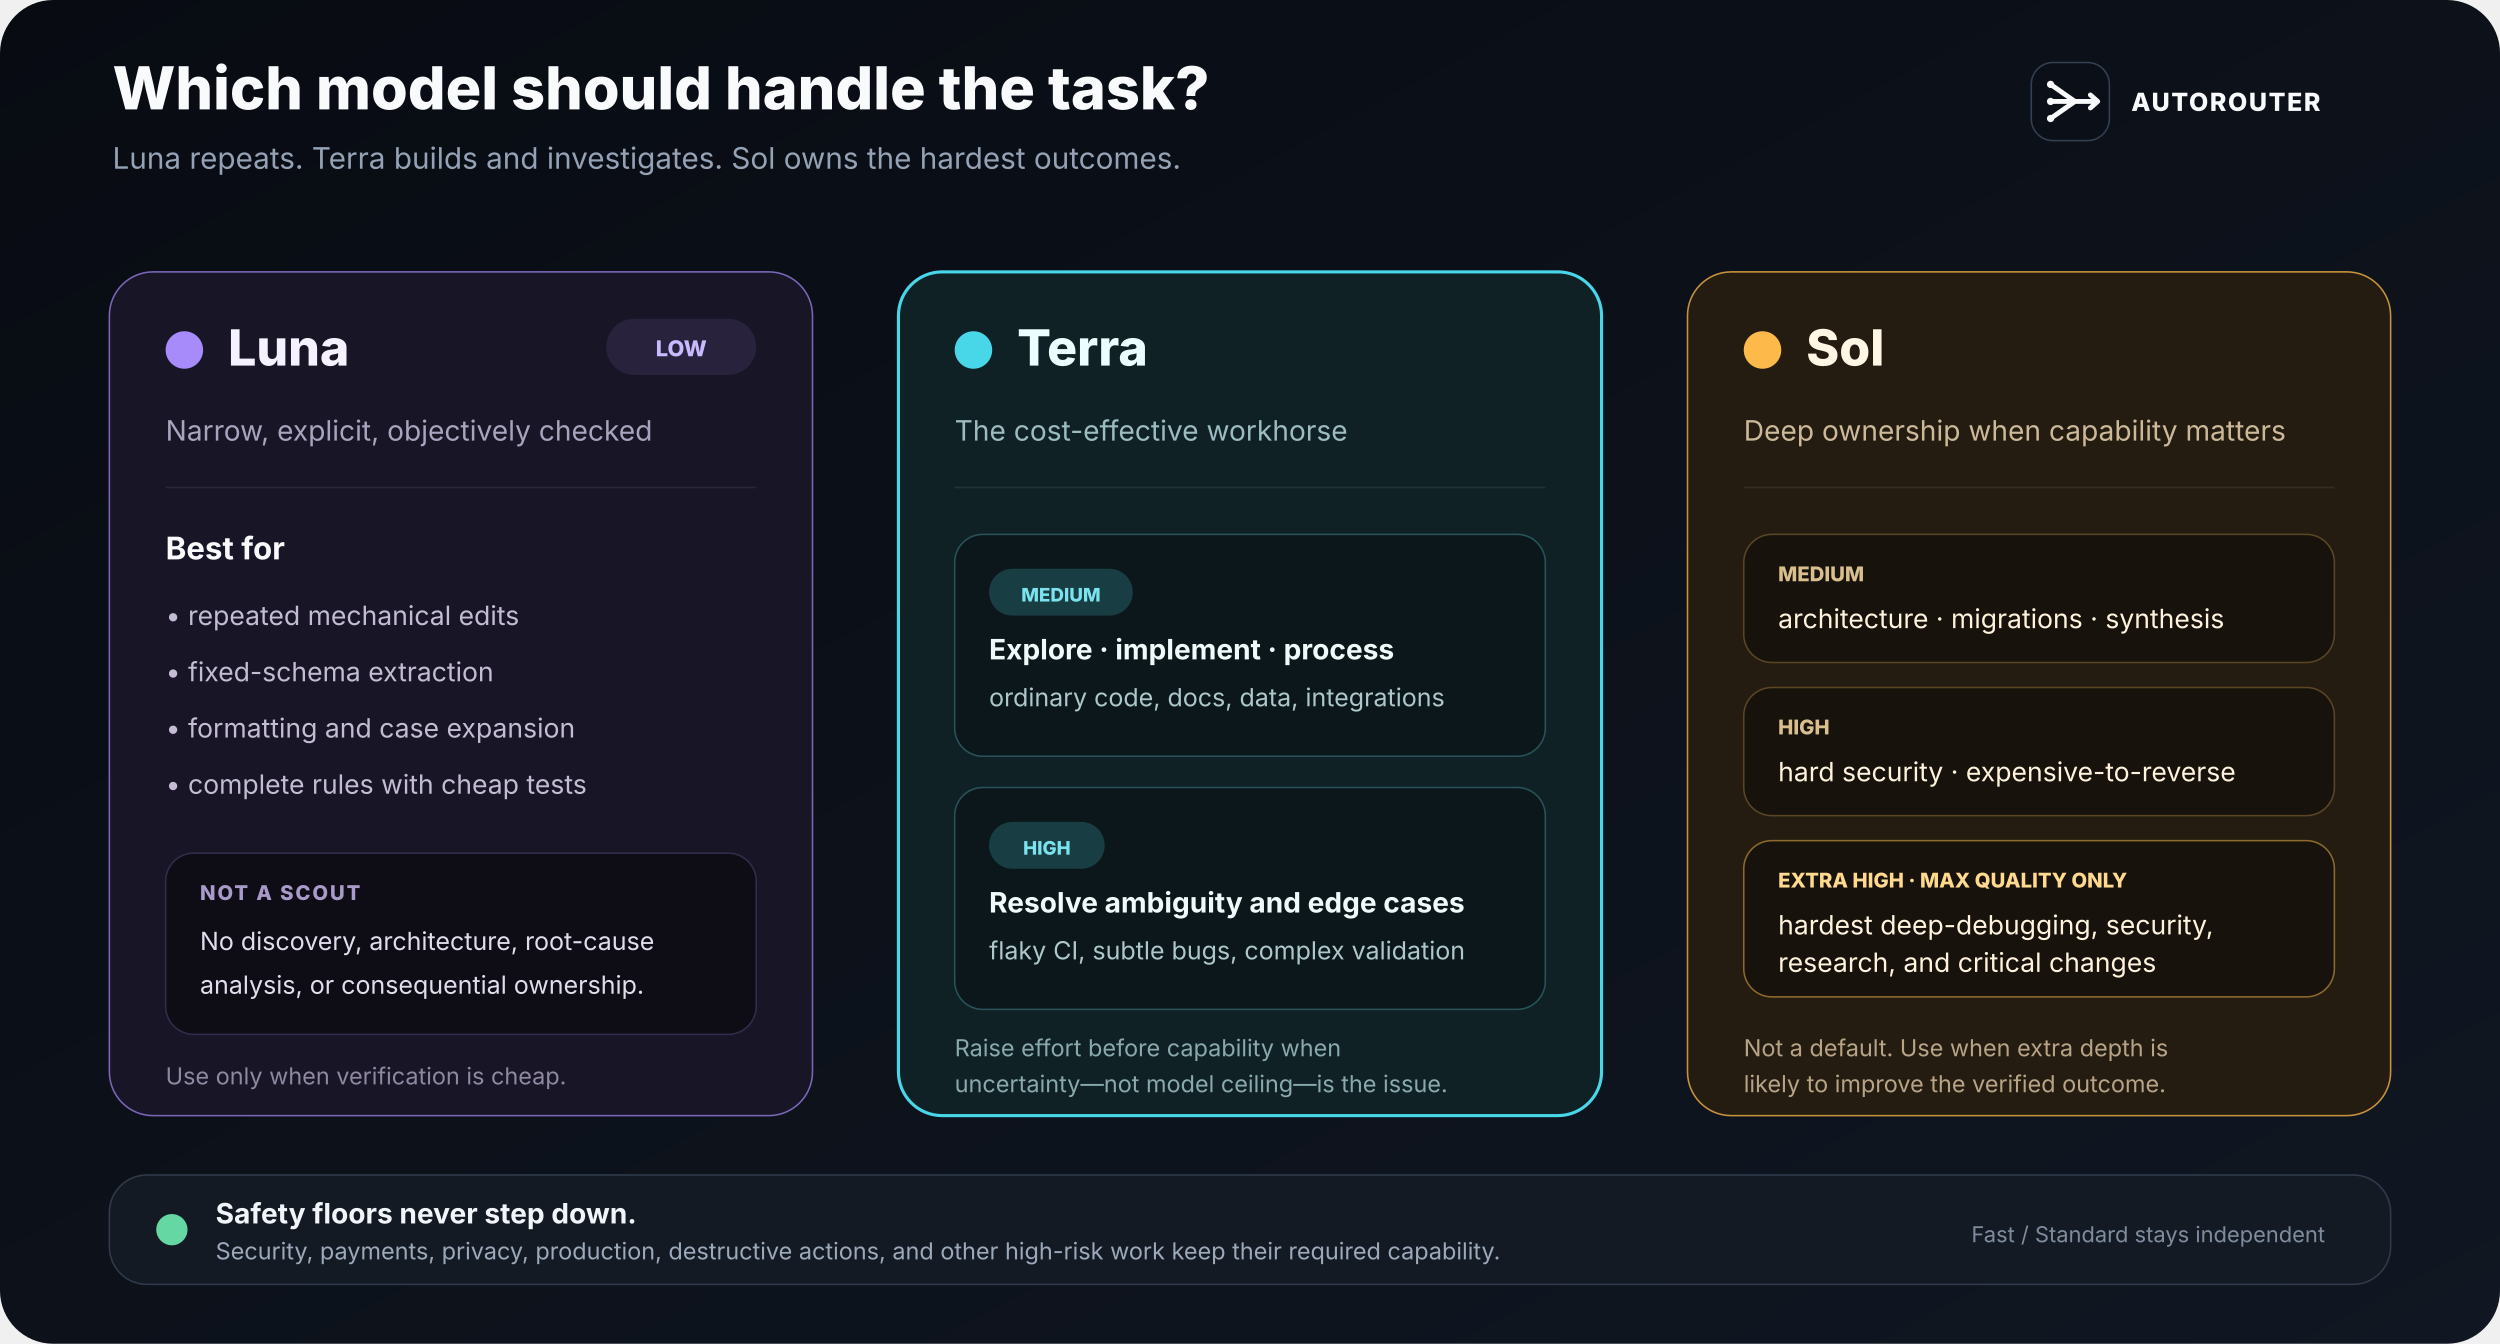
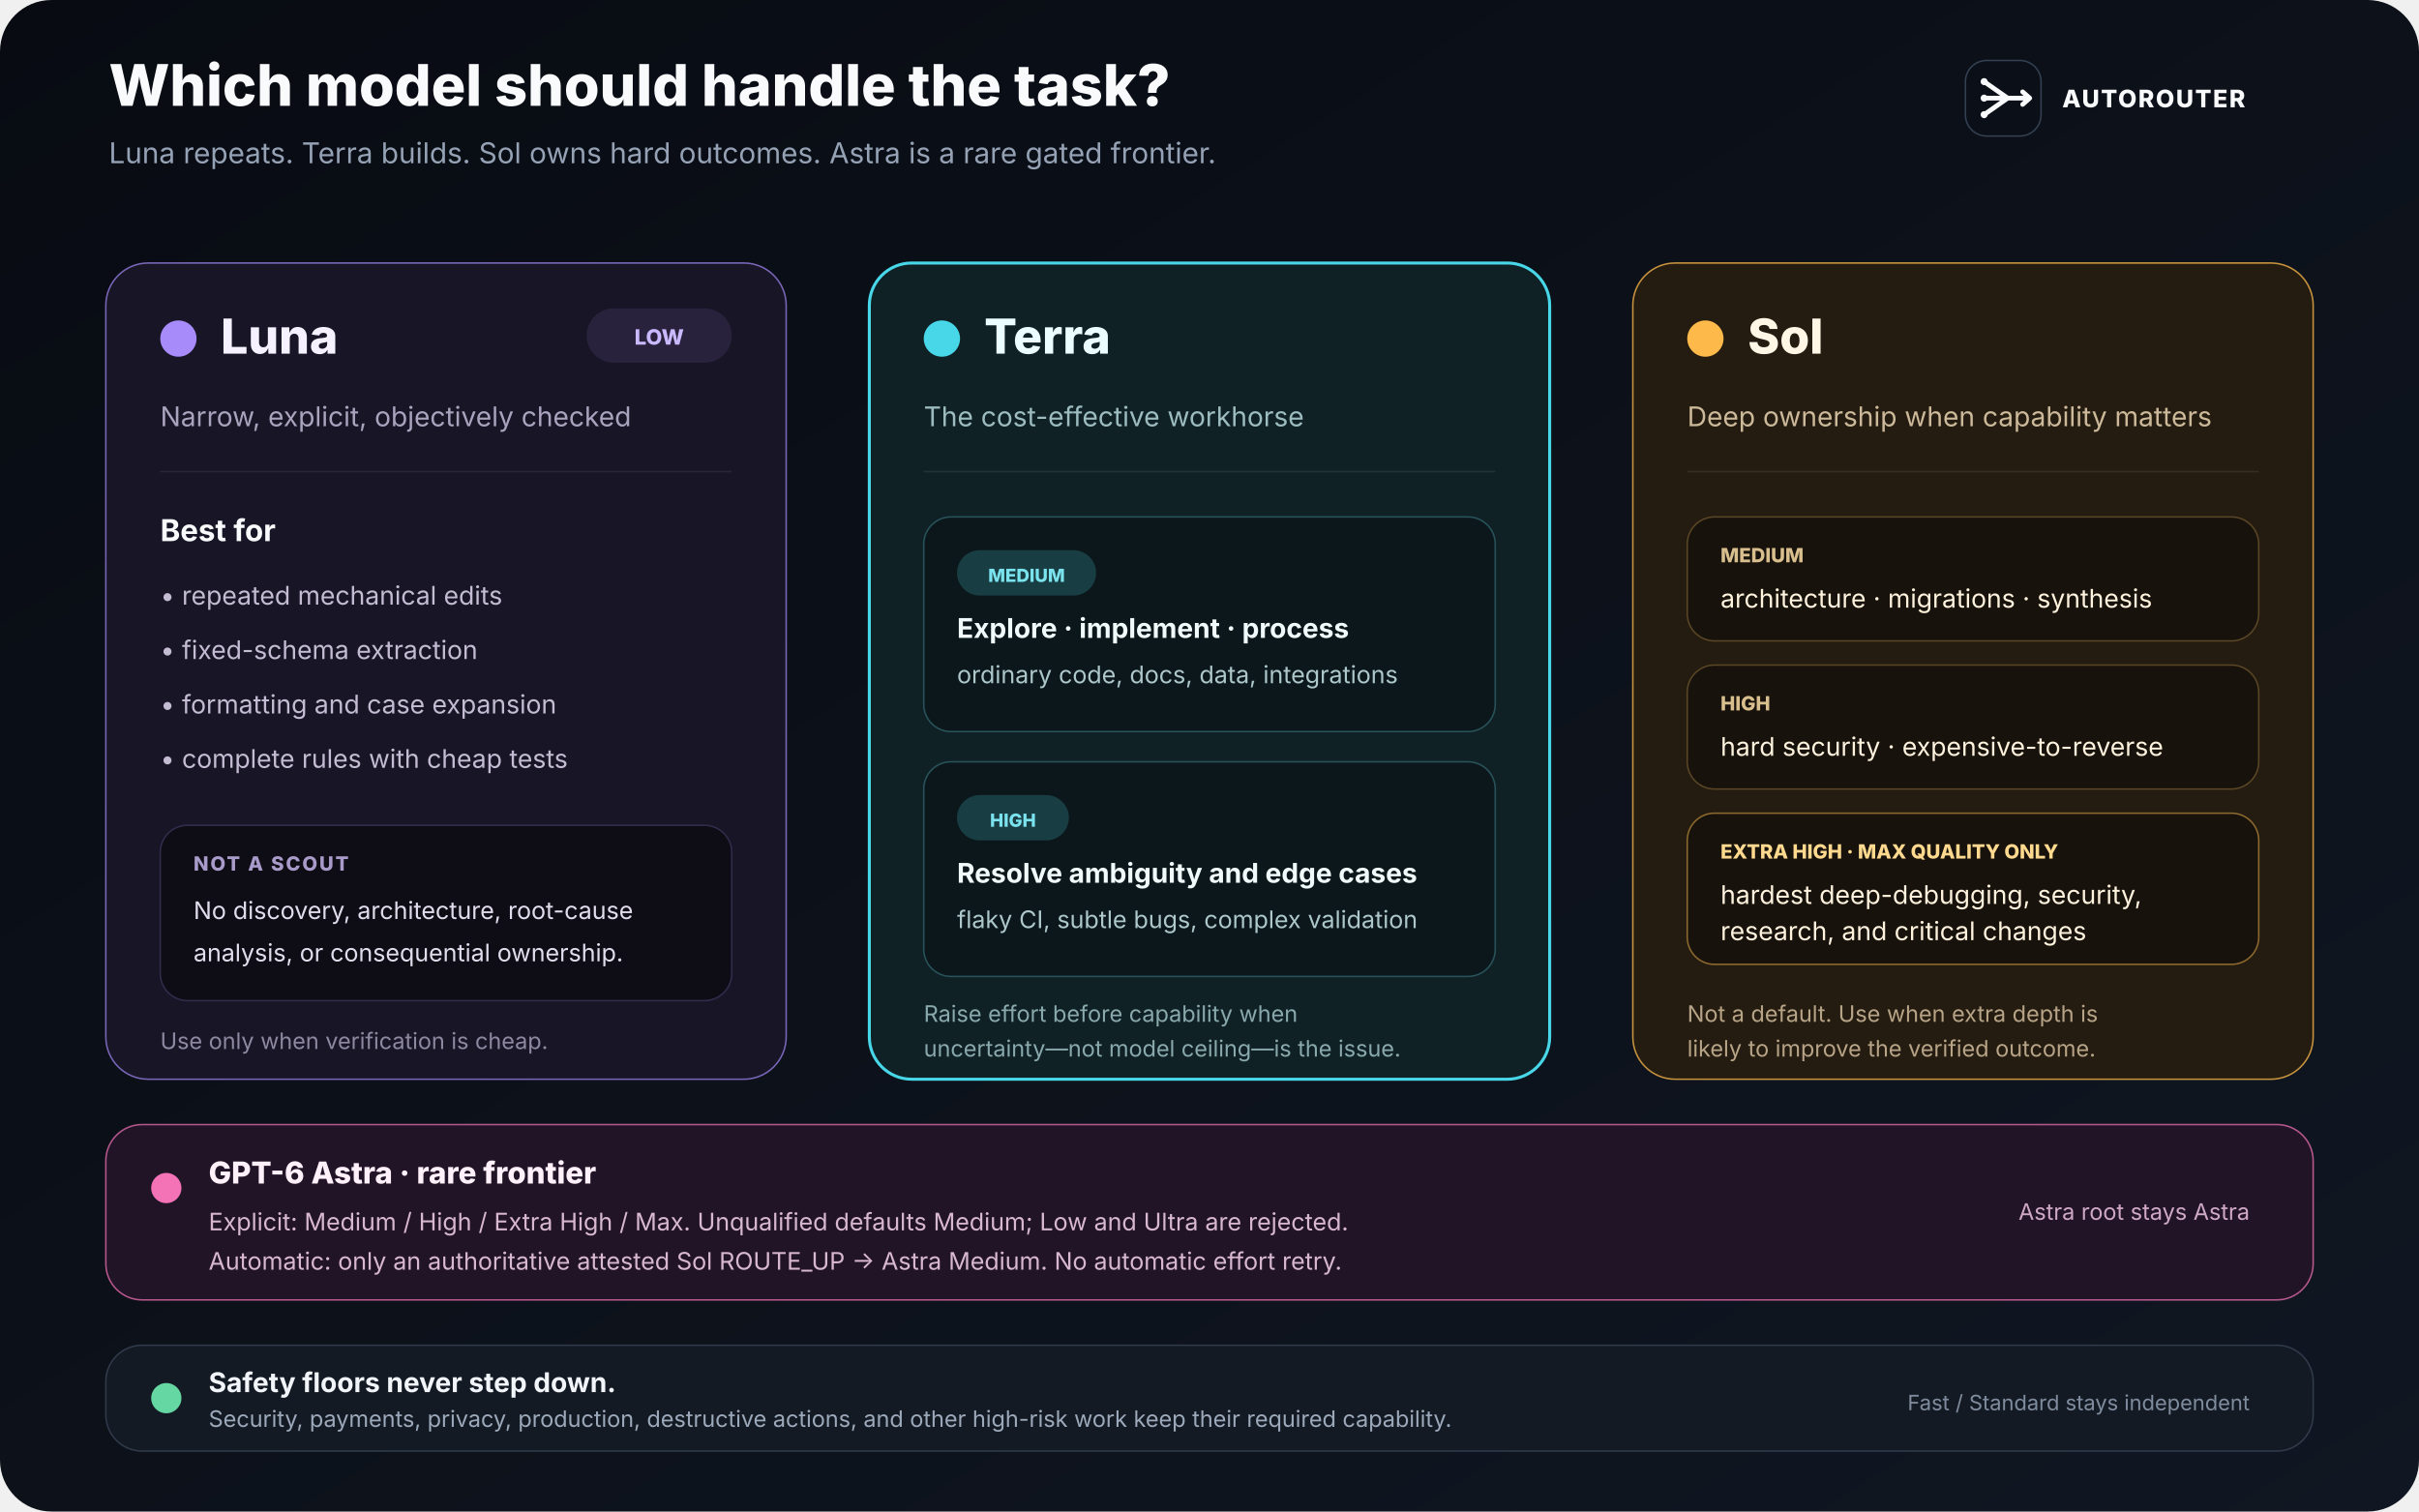
- <svg xmlns="http://www.w3.org/2000/svg" width="1600" height="860" viewBox="0 0 1600 860" role="img" aria-labelledby="title desc">
+ <svg xmlns="http://www.w3.org/2000/svg" width="1600" height="1000" viewBox="0 0 1600 1000" role="img" aria-labelledby="title desc">
  <defs>
    <linearGradient id="bg" x1="0" y1="0" x2="1" y2="1">
      <stop offset="0" stop-color="#080B12" />
      <stop offset="1" stop-color="#101722" />
    </linearGradient>
    <linearGradient id="route" x1="0" y1="0" x2="1" y2="0">
      <stop offset="0" stop-color="#A78BFA" />
      <stop offset="0.5" stop-color="#48D7E8" />
      <stop offset="1" stop-color="#FDBA4A" />
    </linearGradient>
  </defs>
-   <rect width="1600" height="860" rx="34" fill="url(#bg)" />
+   <rect width="1600" height="1000" rx="34" fill="url(#bg)" />
  <path d="M72 132H1528" stroke="url(#route)" stroke-width="3" opacity="0.8" />
  <g font-family="Inter, ui-sans-serif, system-ui, sans-serif">
    <g transform="translate(1300 40)" aria-label="Autorouter logo">
      <rect width="50" height="50" rx="14" fill="#0B1018" stroke="#334052" />
      <g transform="translate(3 1) scale(0.52)">
        <path d="M18 25L48 46M18 46H48M18 67L48 46M45 46H76M67 38L76 46L67 54" fill="none" stroke="#F8FAFC" stroke-width="6" stroke-linecap="round" stroke-linejoin="round" />
        <circle cx="18" cy="25" r="4.5" fill="#F8FAFC" />
        <circle cx="18" cy="46" r="4.5" fill="#F8FAFC" />
        <circle cx="18" cy="67" r="4.5" fill="#F8FAFC" />
      </g>
      <text x="64" y="31" fill="#F8FAFC" font-size="16" font-weight="760" letter-spacing="1">AUTOROUTER</text>
    </g>
    <text x="72" y="70" fill="#F8FAFC" font-size="38" font-weight="760">Which model should handle the task?</text>
-     <text x="72" y="108" fill="#95A2B5" font-size="19">Luna repeats. Terra builds and investigates. Sol owns the hardest outcomes.</text>
+     <text x="72" y="108" fill="#95A2B5" font-size="19">Luna repeats. Terra builds. Sol owns hard outcomes. Astra is a rare gated frontier.</text>
    <g transform="translate(70 174)">
      <rect width="450" height="540" rx="28" fill="#171526" stroke="#A78BFA" stroke-opacity="0.7" />
      <circle cx="48" cy="50" r="12" fill="#A78BFA" />
      <text x="76" y="60" fill="#F5F1FF" font-size="32" font-weight="760">Luna</text>
      <rect x="318" y="30" width="96" height="36" rx="18" fill="#28223C" />
      <text x="366" y="54" text-anchor="middle" fill="#C9B9FF" font-size="14" font-weight="760">LOW</text>
      <text x="36" y="108" fill="#AAA3BE" font-size="18">Narrow, explicit, objectively checked</text>
      <path d="M36 138H414" stroke="#FFFFFF" stroke-opacity="0.08" />
      <text x="36" y="184" fill="#F8FAFC" font-size="20" font-weight="700">Best for</text>
      <text x="36" y="226" fill="#C3BCD2" font-size="17">• repeated mechanical edits</text>
      <text x="36" y="262" fill="#C3BCD2" font-size="17">• fixed-schema extraction</text>
      <text x="36" y="298" fill="#C3BCD2" font-size="17">• formatting and case expansion</text>
      <text x="36" y="334" fill="#C3BCD2" font-size="17">• complete rules with cheap tests</text>
      <rect x="36" y="372" width="378" height="116" rx="18" fill="#0E0D16" stroke="#332B4B" />
      <text x="58" y="402" fill="#A99BC9" font-size="13" font-weight="760" letter-spacing="1.2">NOT A SCOUT</text>
      <text x="58" y="434" fill="#E2DDED" font-size="16">No discovery, architecture, root-cause</text>
      <text x="58" y="462" fill="#E2DDED" font-size="16">analysis, or consequential ownership.</text>
      <text x="36" y="520" fill="#8F88A1" font-size="15">Use only when verification is cheap.</text>
    </g>
    <g transform="translate(575 174)">
      <rect width="450" height="540" rx="28" fill="#102126" stroke="#48D7E8" stroke-width="2" />
      <circle cx="48" cy="50" r="12" fill="#48D7E8" />
      <text x="76" y="60" fill="#ECFDFF" font-size="32" font-weight="760">Terra</text>
      <text x="36" y="108" fill="#9CBCC0" font-size="18">The cost-effective workhorse</text>
      <path d="M36 138H414" stroke="#FFFFFF" stroke-opacity="0.08" />
      <rect x="36" y="168" width="378" height="142" rx="18" fill="#0B171A" stroke="#28535A" />
      <rect x="58" y="190" width="92" height="30" rx="15" fill="#183D43" />
      <text x="104" y="211" text-anchor="middle" fill="#7BE3EE" font-size="12" font-weight="760">MEDIUM</text>
      <text x="58" y="248" fill="#F0FAFB" font-size="18" font-weight="680">Explore · implement · process</text>
      <text x="58" y="278" fill="#ADC7CA" font-size="16">ordinary code, docs, data, integrations</text>
      <rect x="36" y="330" width="378" height="142" rx="18" fill="#0B171A" stroke="#28535A" />
      <rect x="58" y="352" width="74" height="30" rx="15" fill="#183D43" />
      <text x="95" y="373" text-anchor="middle" fill="#7BE3EE" font-size="12" font-weight="760">HIGH</text>
      <text x="58" y="410" fill="#F0FAFB" font-size="18" font-weight="680">Resolve ambiguity and edge cases</text>
      <text x="58" y="440" fill="#ADC7CA" font-size="16">flaky CI, subtle bugs, complex validation</text>
      <text x="36" y="502" fill="#89A9AD" font-size="15">Raise effort before capability when</text>
      <text x="36" y="525" fill="#89A9AD" font-size="15">uncertainty—not model ceiling—is the issue.</text>
    </g>
    <g transform="translate(1080 174)">
      <rect width="450" height="540" rx="28" fill="#251C11" stroke="#FDBA4A" stroke-opacity="0.76" />
      <circle cx="48" cy="50" r="12" fill="#FDBA4A" />
      <text x="76" y="60" fill="#FFF6E6" font-size="32" font-weight="760">Sol</text>
      <text x="36" y="108" fill="#CCB99A" font-size="18">Deep ownership when capability matters</text>
      <path d="M36 138H414" stroke="#FFFFFF" stroke-opacity="0.08" />
      <g transform="translate(36 168)">
        <rect width="378" height="82" rx="18" fill="#17120C" stroke="#5A4525" />
        <text x="22" y="30" fill="#DABF8E" font-size="13" font-weight="760">MEDIUM</text>
        <text x="22" y="60" fill="#FFF3DE" font-size="17">architecture · migrations · synthesis</text>
      </g>
      <g transform="translate(36 266)">
        <rect width="378" height="82" rx="18" fill="#17120C" stroke="#5A4525" />
        <text x="22" y="30" fill="#DABF8E" font-size="13" font-weight="760">HIGH</text>
        <text x="22" y="60" fill="#FFF3DE" font-size="17">hard security · expensive-to-reverse</text>
      </g>
      <g transform="translate(36 364)">
        <rect width="378" height="100" rx="18" fill="#17120C" stroke="#8C692D" />
        <text x="22" y="30" fill="#FFD98E" font-size="13" font-weight="760">EXTRA HIGH · MAX QUALITY ONLY</text>
        <text x="22" y="60" fill="#FFF3DE" font-size="17">hardest deep-debugging, security,</text>
        <text x="22" y="84" fill="#FFF3DE" font-size="17">research, and critical changes</text>
      </g>
      <text x="36" y="502" fill="#B7A487" font-size="15">Not a default. Use when extra depth is</text>
      <text x="36" y="525" fill="#B7A487" font-size="15">likely to improve the verified outcome.</text>
    </g>
-     <g transform="translate(70 752)">
+     <g transform="translate(70 744)">
+       <rect width="1460" height="116" rx="24" fill="#211427" stroke="#F472B6" stroke-opacity="0.72" />
+       <circle cx="40" cy="42" r="10" fill="#F472B6" />
+       <text x="68" y="39" fill="#FFF0FA" font-size="20" font-weight="760">GPT-6 Astra · rare frontier</text>
+       <text x="68" y="70" fill="#D8B8CF" font-size="16">Explicit: Medium / High / Extra High / Max. Unqualified defaults Medium; Low and Ultra are rejected.</text>
+       <text x="68" y="96" fill="#D8B8CF" font-size="16">Automatic: only an authoritative attested Sol ROUTE_UP → Astra Medium. No automatic effort retry.</text>
+       <text x="1418" y="63" text-anchor="end" fill="#CFA8C5" font-size="15">Astra root stays Astra</text>
+     </g>
+     <g transform="translate(70 890)">
      <rect width="1460" height="70" rx="24" fill="#141A24" stroke="#303A4A" />
      <circle cx="40" cy="35" r="10" fill="#65D7A2" />
      <text x="68" y="31" fill="#F1F5F9" font-size="18" font-weight="700">Safety floors never step down.</text>
      <text x="68" y="54" fill="#9CA9BA" font-size="15">Security, payments, privacy, production, destructive actions, and other high-risk work keep their required capability.</text>
      <text x="1418" y="43" text-anchor="end" fill="#7F8C9E" font-size="14">Fast / Standard stays independent</text>
    </g>
  </g>
</svg>
